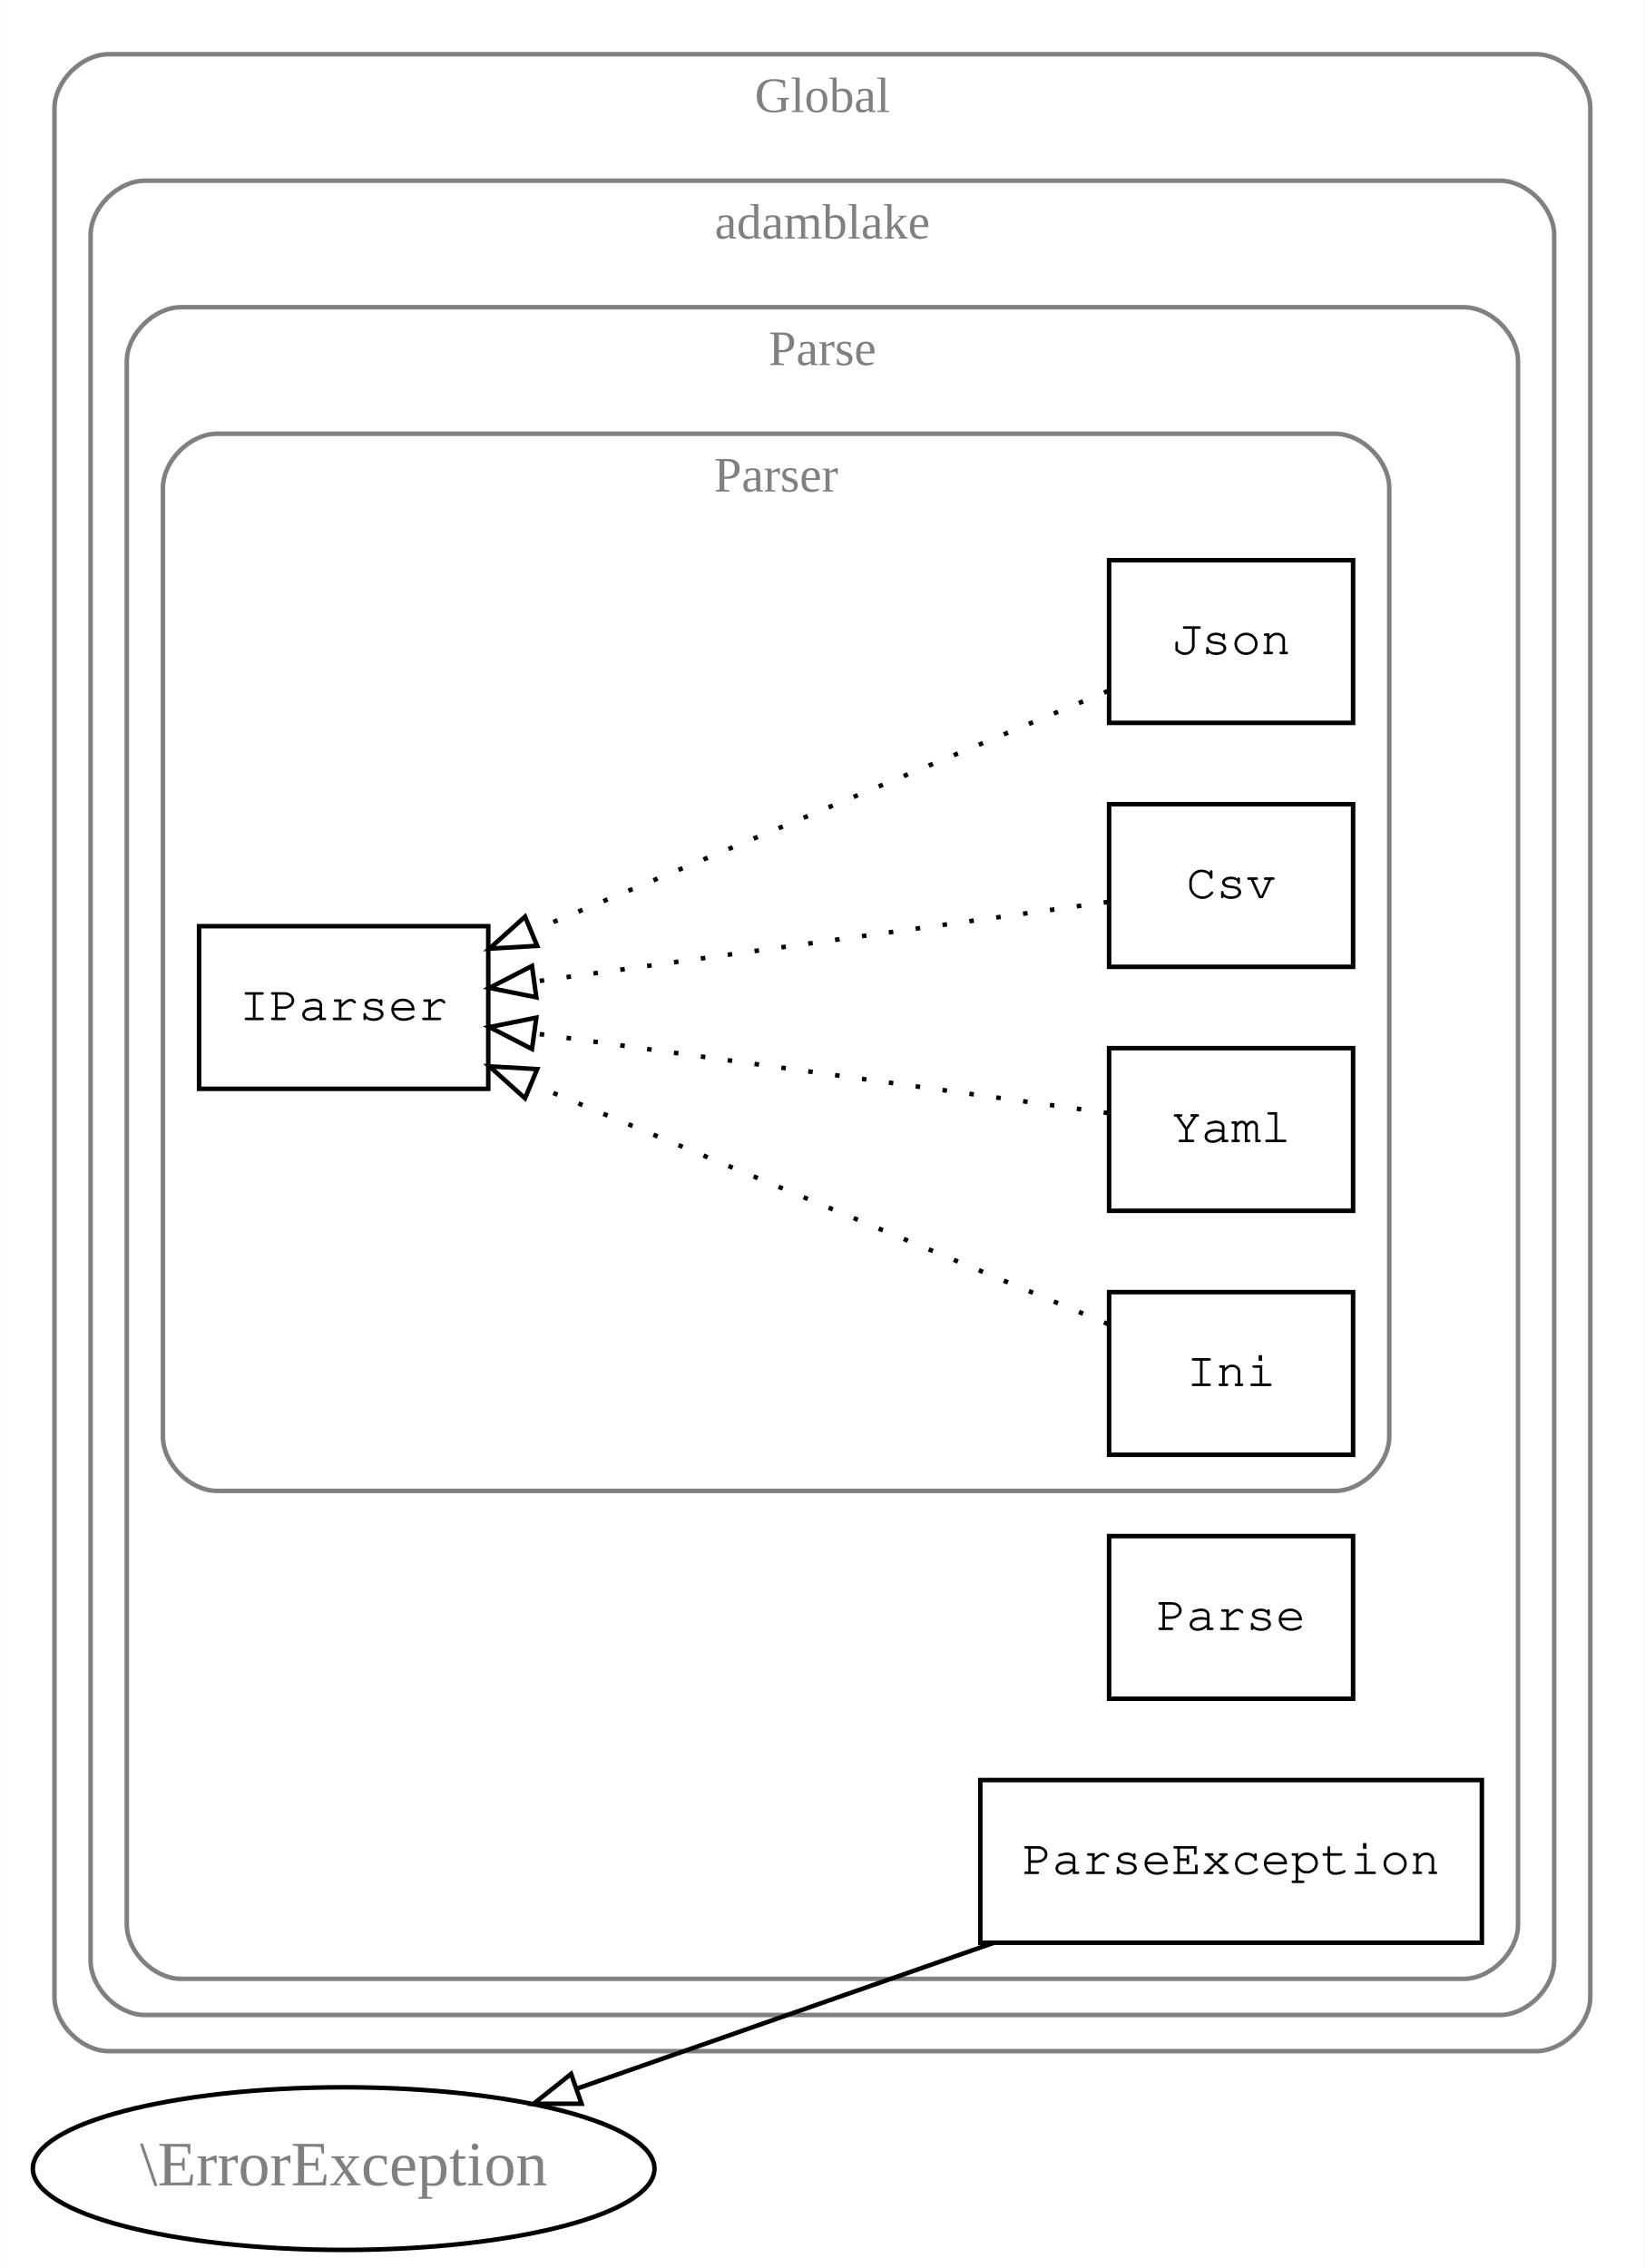
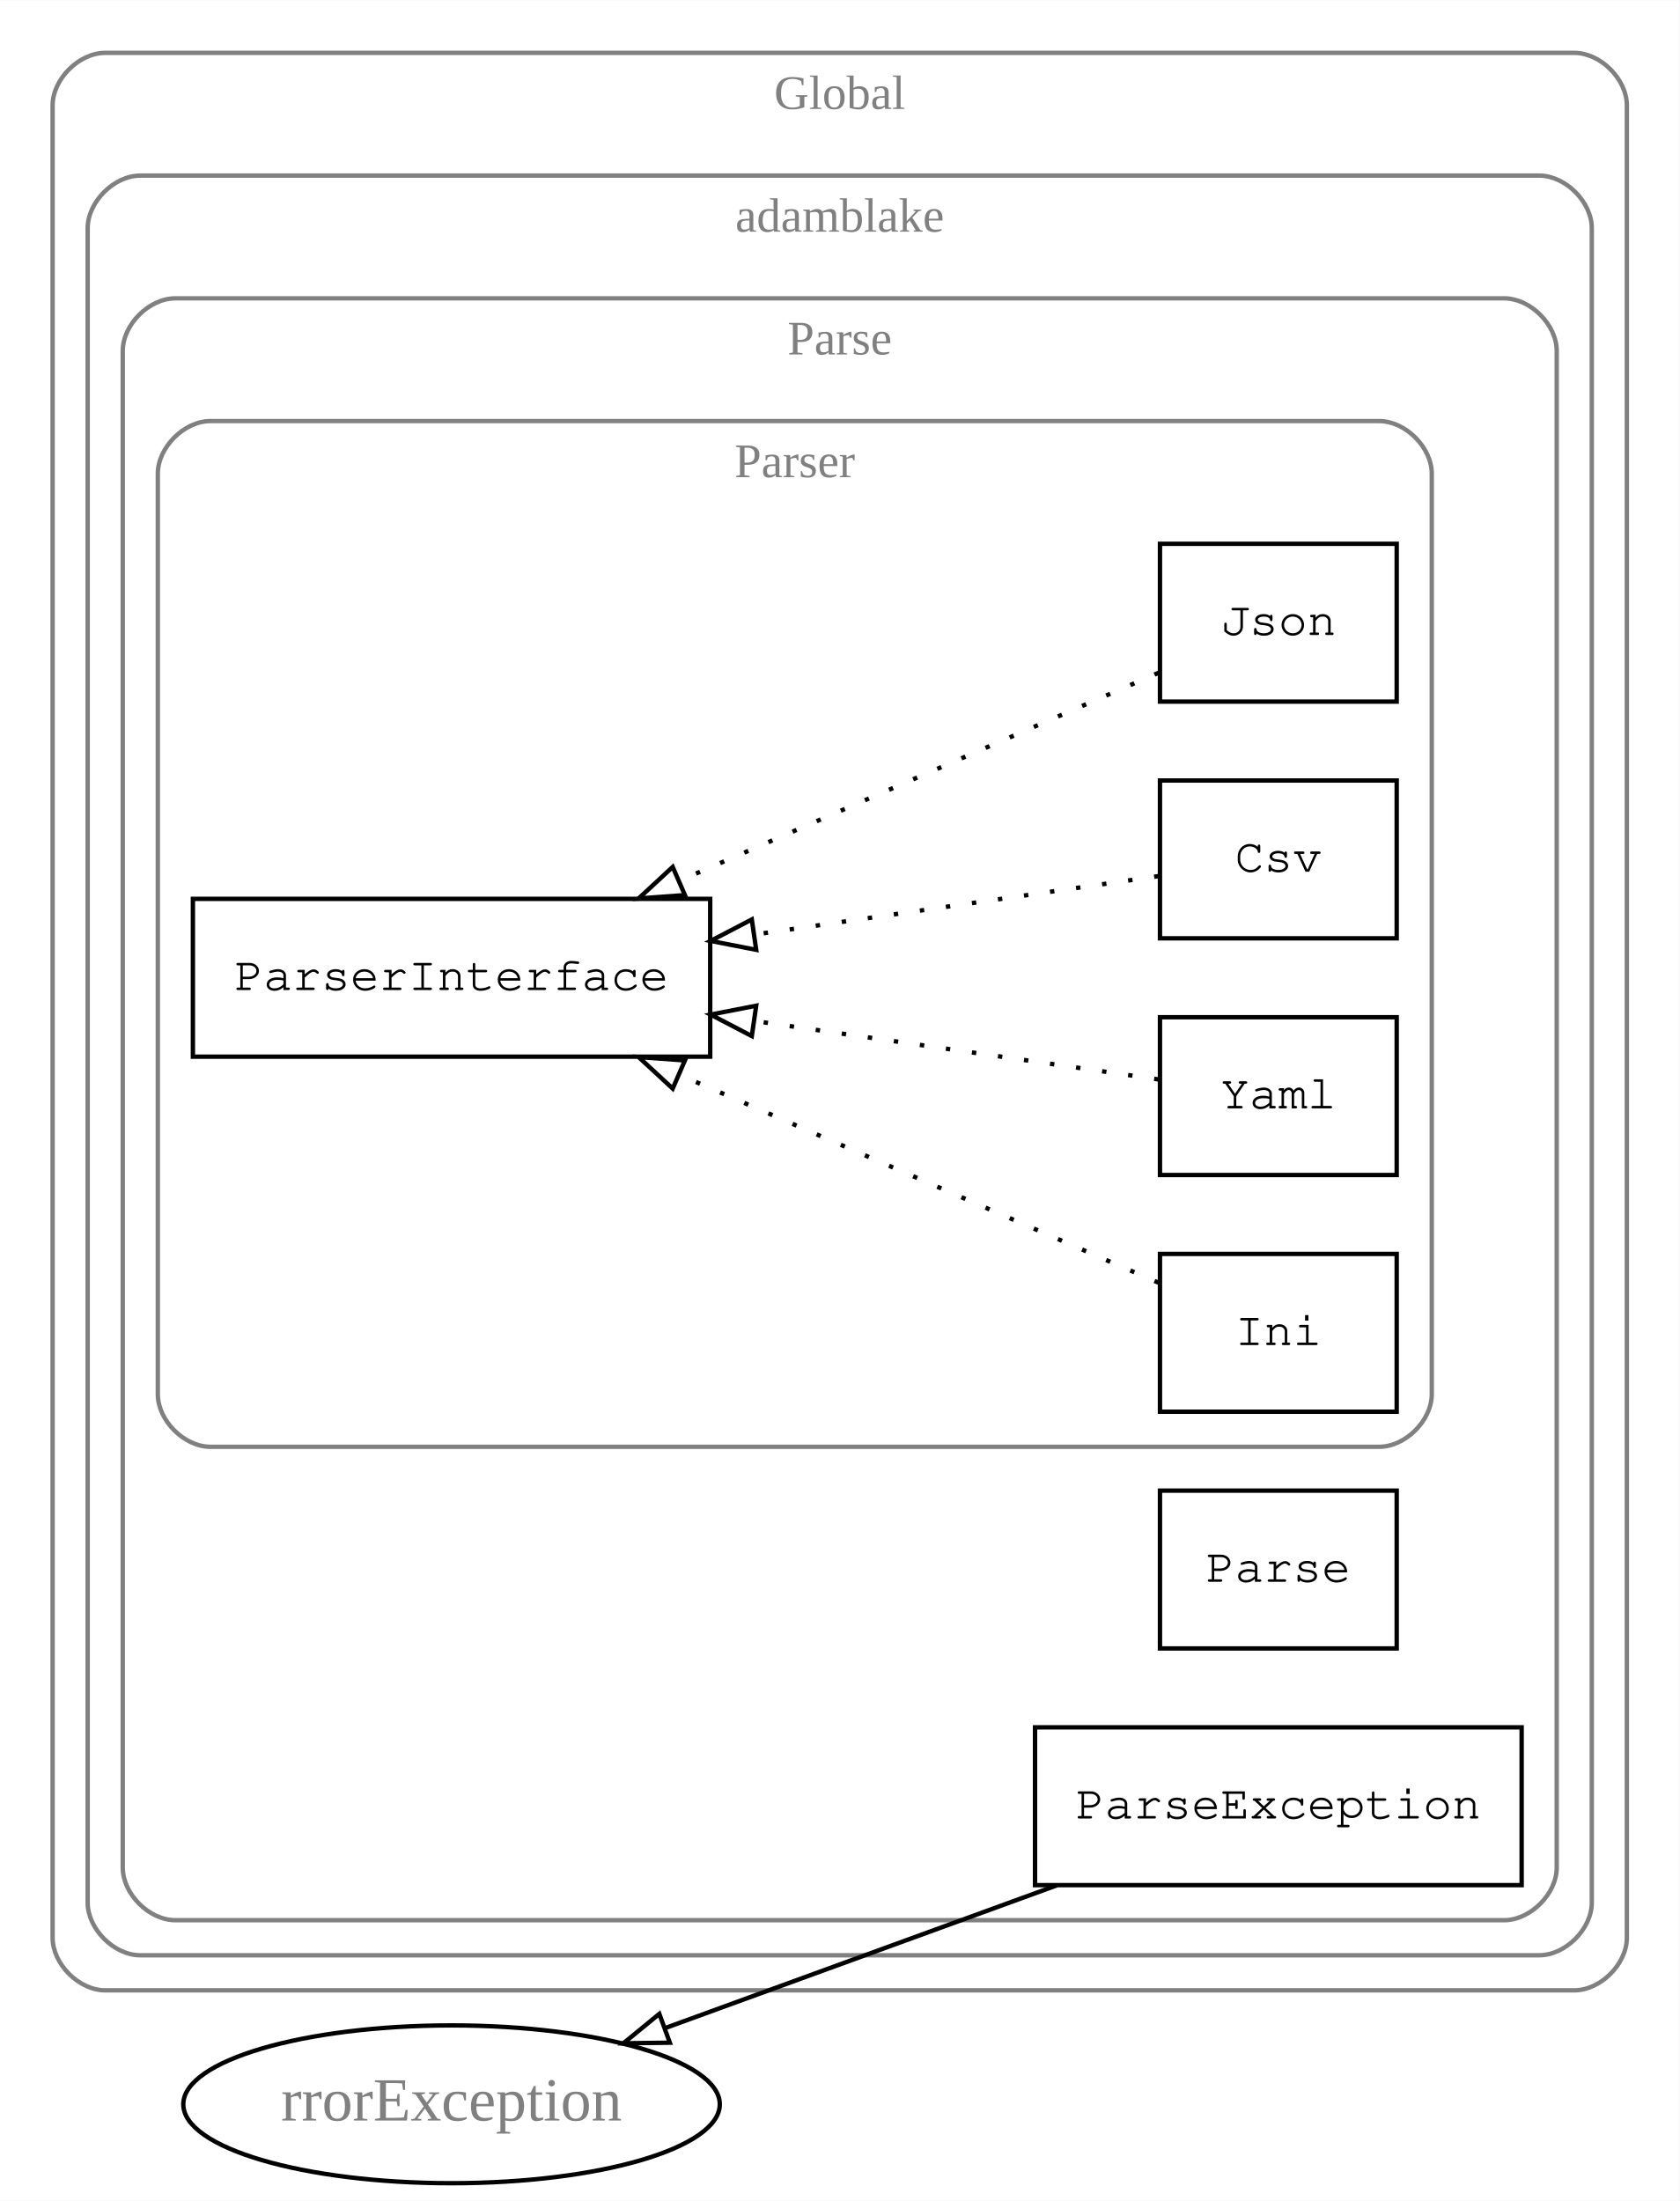
- <svg xmlns="http://www.w3.org/2000/svg" width="364pt" height="502pt" viewBox="0.00 0.00 363.89 502.00">
+ <svg xmlns="http://www.w3.org/2000/svg" width="383pt" height="502pt" viewBox="0.00 0.00 383.09 502.00">
  <g id="graph0" class="graph" transform="scale(1 1) rotate(0) translate(4 498)">
-     <polygon fill="white" stroke="none" points="-4,4 -4,-498 359.894,-498 359.894,4 -4,4" />
+     <polygon fill="white" stroke="none" points="-4,4 -4,-498 379.095,-498 379.095,4 -4,4" />
    <g id="clust1" class="cluster">
-       <path fill="none" stroke="gray" d="M20,-44C20,-44 335.894,-44 335.894,-44 341.894,-44 347.894,-50 347.894,-56 347.894,-56 347.894,-474 347.894,-474 347.894,-480 341.894,-486 335.894,-486 335.894,-486 20,-486 20,-486 14,-486 8,-480 8,-474 8,-474 8,-56 8,-56 8,-50 14,-44 20,-44" />
-       <text text-anchor="middle" x="177.947" y="-473.2" font-family="Times New Roman,serif" font-size="11.00" fill="gray">Global</text>
+       <path fill="none" stroke="gray" d="M20,-44C20,-44 355.095,-44 355.095,-44 361.095,-44 367.095,-50 367.095,-56 367.095,-56 367.095,-474 367.095,-474 367.095,-480 361.095,-486 355.095,-486 355.095,-486 20,-486 20,-486 14,-486 8,-480 8,-474 8,-474 8,-56 8,-56 8,-50 14,-44 20,-44" />
+       <text text-anchor="middle" x="187.547" y="-473.2" font-family="Times New Roman,serif" font-size="11.00" fill="gray">Global</text>
    </g>
    <g id="clust2" class="cluster">
-       <path fill="none" stroke="gray" d="M28,-52C28,-52 327.894,-52 327.894,-52 333.894,-52 339.894,-58 339.894,-64 339.894,-64 339.894,-446 339.894,-446 339.894,-452 333.894,-458 327.894,-458 327.894,-458 28,-458 28,-458 22,-458 16,-452 16,-446 16,-446 16,-64 16,-64 16,-58 22,-52 28,-52" />
-       <text text-anchor="middle" x="177.947" y="-445.2" font-family="Times New Roman,serif" font-size="11.00" fill="gray">adamblake</text>
+       <path fill="none" stroke="gray" d="M28,-52C28,-52 347.095,-52 347.095,-52 353.095,-52 359.095,-58 359.095,-64 359.095,-64 359.095,-446 359.095,-446 359.095,-452 353.095,-458 347.095,-458 347.095,-458 28,-458 28,-458 22,-458 16,-452 16,-446 16,-446 16,-64 16,-64 16,-58 22,-52 28,-52" />
+       <text text-anchor="middle" x="187.547" y="-445.2" font-family="Times New Roman,serif" font-size="11.00" fill="gray">adamblake</text>
    </g>
    <g id="clust3" class="cluster">
-       <path fill="none" stroke="gray" d="M36,-60C36,-60 319.894,-60 319.894,-60 325.894,-60 331.894,-66 331.894,-72 331.894,-72 331.894,-418 331.894,-418 331.894,-424 325.894,-430 319.894,-430 319.894,-430 36,-430 36,-430 30,-430 24,-424 24,-418 24,-418 24,-72 24,-72 24,-66 30,-60 36,-60" />
-       <text text-anchor="middle" x="177.947" y="-417.2" font-family="Times New Roman,serif" font-size="11.00" fill="gray">Parse</text>
+       <path fill="none" stroke="gray" d="M36,-60C36,-60 339.095,-60 339.095,-60 345.095,-60 351.095,-66 351.095,-72 351.095,-72 351.095,-418 351.095,-418 351.095,-424 345.095,-430 339.095,-430 339.095,-430 36,-430 36,-430 30,-430 24,-424 24,-418 24,-418 24,-72 24,-72 24,-66 30,-60 36,-60" />
+       <text text-anchor="middle" x="187.547" y="-417.2" font-family="Times New Roman,serif" font-size="11.00" fill="gray">Parse</text>
    </g>
    <g id="clust4" class="cluster">
-       <path fill="none" stroke="gray" d="M44,-168C44,-168 291.394,-168 291.394,-168 297.394,-168 303.394,-174 303.394,-180 303.394,-180 303.394,-390 303.394,-390 303.394,-396 297.394,-402 291.394,-402 291.394,-402 44,-402 44,-402 38,-402 32,-396 32,-390 32,-390 32,-180 32,-180 32,-174 38,-168 44,-168" />
-       <text text-anchor="middle" x="167.697" y="-389.2" font-family="Times New Roman,serif" font-size="11.00" fill="gray">Parser</text>
+       <path fill="none" stroke="gray" d="M44,-168C44,-168 310.595,-168 310.595,-168 316.595,-168 322.595,-174 322.595,-180 322.595,-180 322.595,-390 322.595,-390 322.595,-396 316.595,-402 310.595,-402 310.595,-402 44,-402 44,-402 38,-402 32,-396 32,-390 32,-390 32,-180 32,-180 32,-174 38,-168 44,-168" />
+       <text text-anchor="middle" x="177.297" y="-389.2" font-family="Times New Roman,serif" font-size="11.00" fill="gray">Parser</text>
    </g>
    <g id="node1" class="node">
-       <polygon fill="none" stroke="black" points="295.394,-374 241.394,-374 241.394,-338 295.394,-338 295.394,-374" />
-       <text text-anchor="middle" x="268.394" y="-353.2" font-family="Courier,monospace" font-size="11.00">Json</text>
+       <polygon fill="none" stroke="black" points="314.595,-374 260.595,-374 260.595,-338 314.595,-338 314.595,-374" />
+       <text text-anchor="middle" x="287.595" y="-353.2" font-family="Courier,monospace" font-size="11.00">Json</text>
    </g>
    <g id="node5" class="node">
-       <polygon fill="none" stroke="black" points="104,-293 40,-293 40,-257 104,-257 104,-293" />
-       <text text-anchor="middle" x="72" y="-272.2" font-family="Courier,monospace" font-size="11.00">IParser</text>
+       <polygon fill="none" stroke="black" points="158,-293 40,-293 40,-257 158,-257 158,-293" />
+       <text text-anchor="middle" x="99" y="-272.2" font-family="Courier,monospace" font-size="11.00">ParserInterface</text>
    </g>
    <g id="edge1" class="edge">
-       <path fill="none" stroke="black" stroke-dasharray="1,5" d="M241.177,-345.076C208.407,-331.421 151.969,-307.905 113.596,-291.916" />
-       <polygon fill="none" stroke="black" points="114.832,-288.639 104.255,-288.023 112.139,-295.1 114.832,-288.639" />
+       <path fill="none" stroke="black" stroke-dasharray="1,5" d="M260.256,-344.566C231.945,-332.277 186.248,-312.44 150.882,-297.088" />
+       <polygon fill="none" stroke="black" points="152.234,-293.859 141.668,-293.088 149.447,-300.28 152.234,-293.859" />
    </g>
    <g id="node2" class="node">
-       <polygon fill="none" stroke="black" points="295.394,-320 241.394,-320 241.394,-284 295.394,-284 295.394,-320" />
-       <text text-anchor="middle" x="268.394" y="-299.2" font-family="Courier,monospace" font-size="11.00">Csv</text>
+       <polygon fill="none" stroke="black" points="314.595,-320 260.595,-320 260.595,-284 314.595,-284 314.595,-320" />
+       <text text-anchor="middle" x="287.595" y="-299.2" font-family="Courier,monospace" font-size="11.00">Csv</text>
    </g>
    <g id="edge2" class="edge">
-       <path fill="none" stroke="black" stroke-dasharray="1,5" d="M241.177,-298.359C208.685,-293.846 152.924,-286.101 114.575,-280.775" />
-       <polygon fill="none" stroke="black" points="114.641,-277.25 104.255,-279.341 113.678,-284.184 114.641,-277.25" />
+       <path fill="none" stroke="black" stroke-dasharray="1,5" d="M260.256,-298.189C236.415,-294.739 200.246,-289.505 168.299,-284.883" />
+       <polygon fill="none" stroke="black" points="168.494,-281.375 158.096,-283.406 167.491,-288.302 168.494,-281.375" />
    </g>
    <g id="node3" class="node">
-       <polygon fill="none" stroke="black" points="295.394,-266 241.394,-266 241.394,-230 295.394,-230 295.394,-266" />
-       <text text-anchor="middle" x="268.394" y="-245.2" font-family="Courier,monospace" font-size="11.00">Yaml</text>
+       <polygon fill="none" stroke="black" points="314.595,-266 260.595,-266 260.595,-230 314.595,-230 314.595,-266" />
+       <text text-anchor="middle" x="287.595" y="-245.2" font-family="Courier,monospace" font-size="11.00">Yaml</text>
    </g>
    <g id="edge4" class="edge">
-       <path fill="none" stroke="black" stroke-dasharray="1,5" d="M241.177,-251.641C208.685,-256.154 152.924,-263.899 114.575,-269.225" />
-       <polygon fill="none" stroke="black" points="113.678,-265.816 104.255,-270.659 114.641,-272.75 113.678,-265.816" />
+       <path fill="none" stroke="black" stroke-dasharray="1,5" d="M260.256,-251.811C236.415,-255.261 200.246,-260.495 168.299,-265.117" />
+       <polygon fill="none" stroke="black" points="167.491,-261.698 158.096,-266.594 168.494,-268.625 167.491,-261.698" />
    </g>
    <g id="node4" class="node">
-       <polygon fill="none" stroke="black" points="295.394,-212 241.394,-212 241.394,-176 295.394,-176 295.394,-212" />
-       <text text-anchor="middle" x="268.394" y="-191.2" font-family="Courier,monospace" font-size="11.00">Ini</text>
+       <polygon fill="none" stroke="black" points="314.595,-212 260.595,-212 260.595,-176 314.595,-176 314.595,-212" />
+       <text text-anchor="middle" x="287.595" y="-191.2" font-family="Courier,monospace" font-size="11.00">Ini</text>
    </g>
    <g id="edge5" class="edge">
-       <path fill="none" stroke="black" stroke-dasharray="1,5" d="M241.177,-204.924C208.407,-218.579 151.969,-242.095 113.596,-258.084" />
-       <polygon fill="none" stroke="black" points="112.139,-254.9 104.255,-261.977 114.832,-261.361 112.139,-254.9" />
+       <path fill="none" stroke="black" stroke-dasharray="1,5" d="M260.256,-205.434C231.945,-217.723 186.248,-237.56 150.882,-252.912" />
+       <polygon fill="none" stroke="black" points="149.447,-249.72 141.668,-256.912 152.234,-256.141 149.447,-249.72" />
    </g>
    <g id="node6" class="node">
-       <polygon fill="none" stroke="black" points="295.394,-158 241.394,-158 241.394,-122 295.394,-122 295.394,-158" />
-       <text text-anchor="middle" x="268.394" y="-137.2" font-family="Courier,monospace" font-size="11.00">Parse</text>
+       <polygon fill="none" stroke="black" points="314.595,-158 260.595,-158 260.595,-122 314.595,-122 314.595,-158" />
+       <text text-anchor="middle" x="287.595" y="-137.2" font-family="Courier,monospace" font-size="11.00">Parse</text>
    </g>
    <g id="node7" class="node">
-       <polygon fill="none" stroke="black" points="323.894,-104 212.894,-104 212.894,-68 323.894,-68 323.894,-104" />
-       <text text-anchor="middle" x="268.394" y="-83.2" font-family="Courier,monospace" font-size="11.00">ParseException</text>
+       <polygon fill="none" stroke="black" points="343.095,-104 232.095,-104 232.095,-68 343.095,-68 343.095,-104" />
+       <text text-anchor="middle" x="287.595" y="-83.2" font-family="Courier,monospace" font-size="11.00">ParseException</text>
    </g>
    <g id="node8" class="node">
-       <ellipse fill="none" stroke="black" cx="72" cy="-18" rx="68.788" ry="18" />
-       <text text-anchor="middle" x="72" y="-14.3" font-family="Times New Roman,serif" font-size="14.00" fill="gray">\ErrorException</text>
+       <ellipse fill="none" stroke="black" cx="99" cy="-18" rx="61.189" ry="18" />
+       <text text-anchor="middle" x="99" y="-14.3" font-family="Times New Roman,serif" font-size="14.00" fill="gray">rrorException</text>
    </g>
    <g id="edge3" class="edge">
-       <path fill="none" stroke="black" d="M215.81,-67.956C187.335,-57.995 152.106,-45.672 123.763,-35.757" />
-       <polygon fill="none" stroke="black" points="124.642,-32.357 114.047,-32.358 122.33,-38.964 124.642,-32.357" />
+       <path fill="none" stroke="black" d="M237.081,-67.956C209.483,-57.898 175.275,-45.432 147.936,-35.469" />
+       <polygon fill="none" stroke="black" points="148.793,-32.056 138.199,-31.921 146.396,-38.633 148.793,-32.056" />
    </g>
  </g>
</svg>
